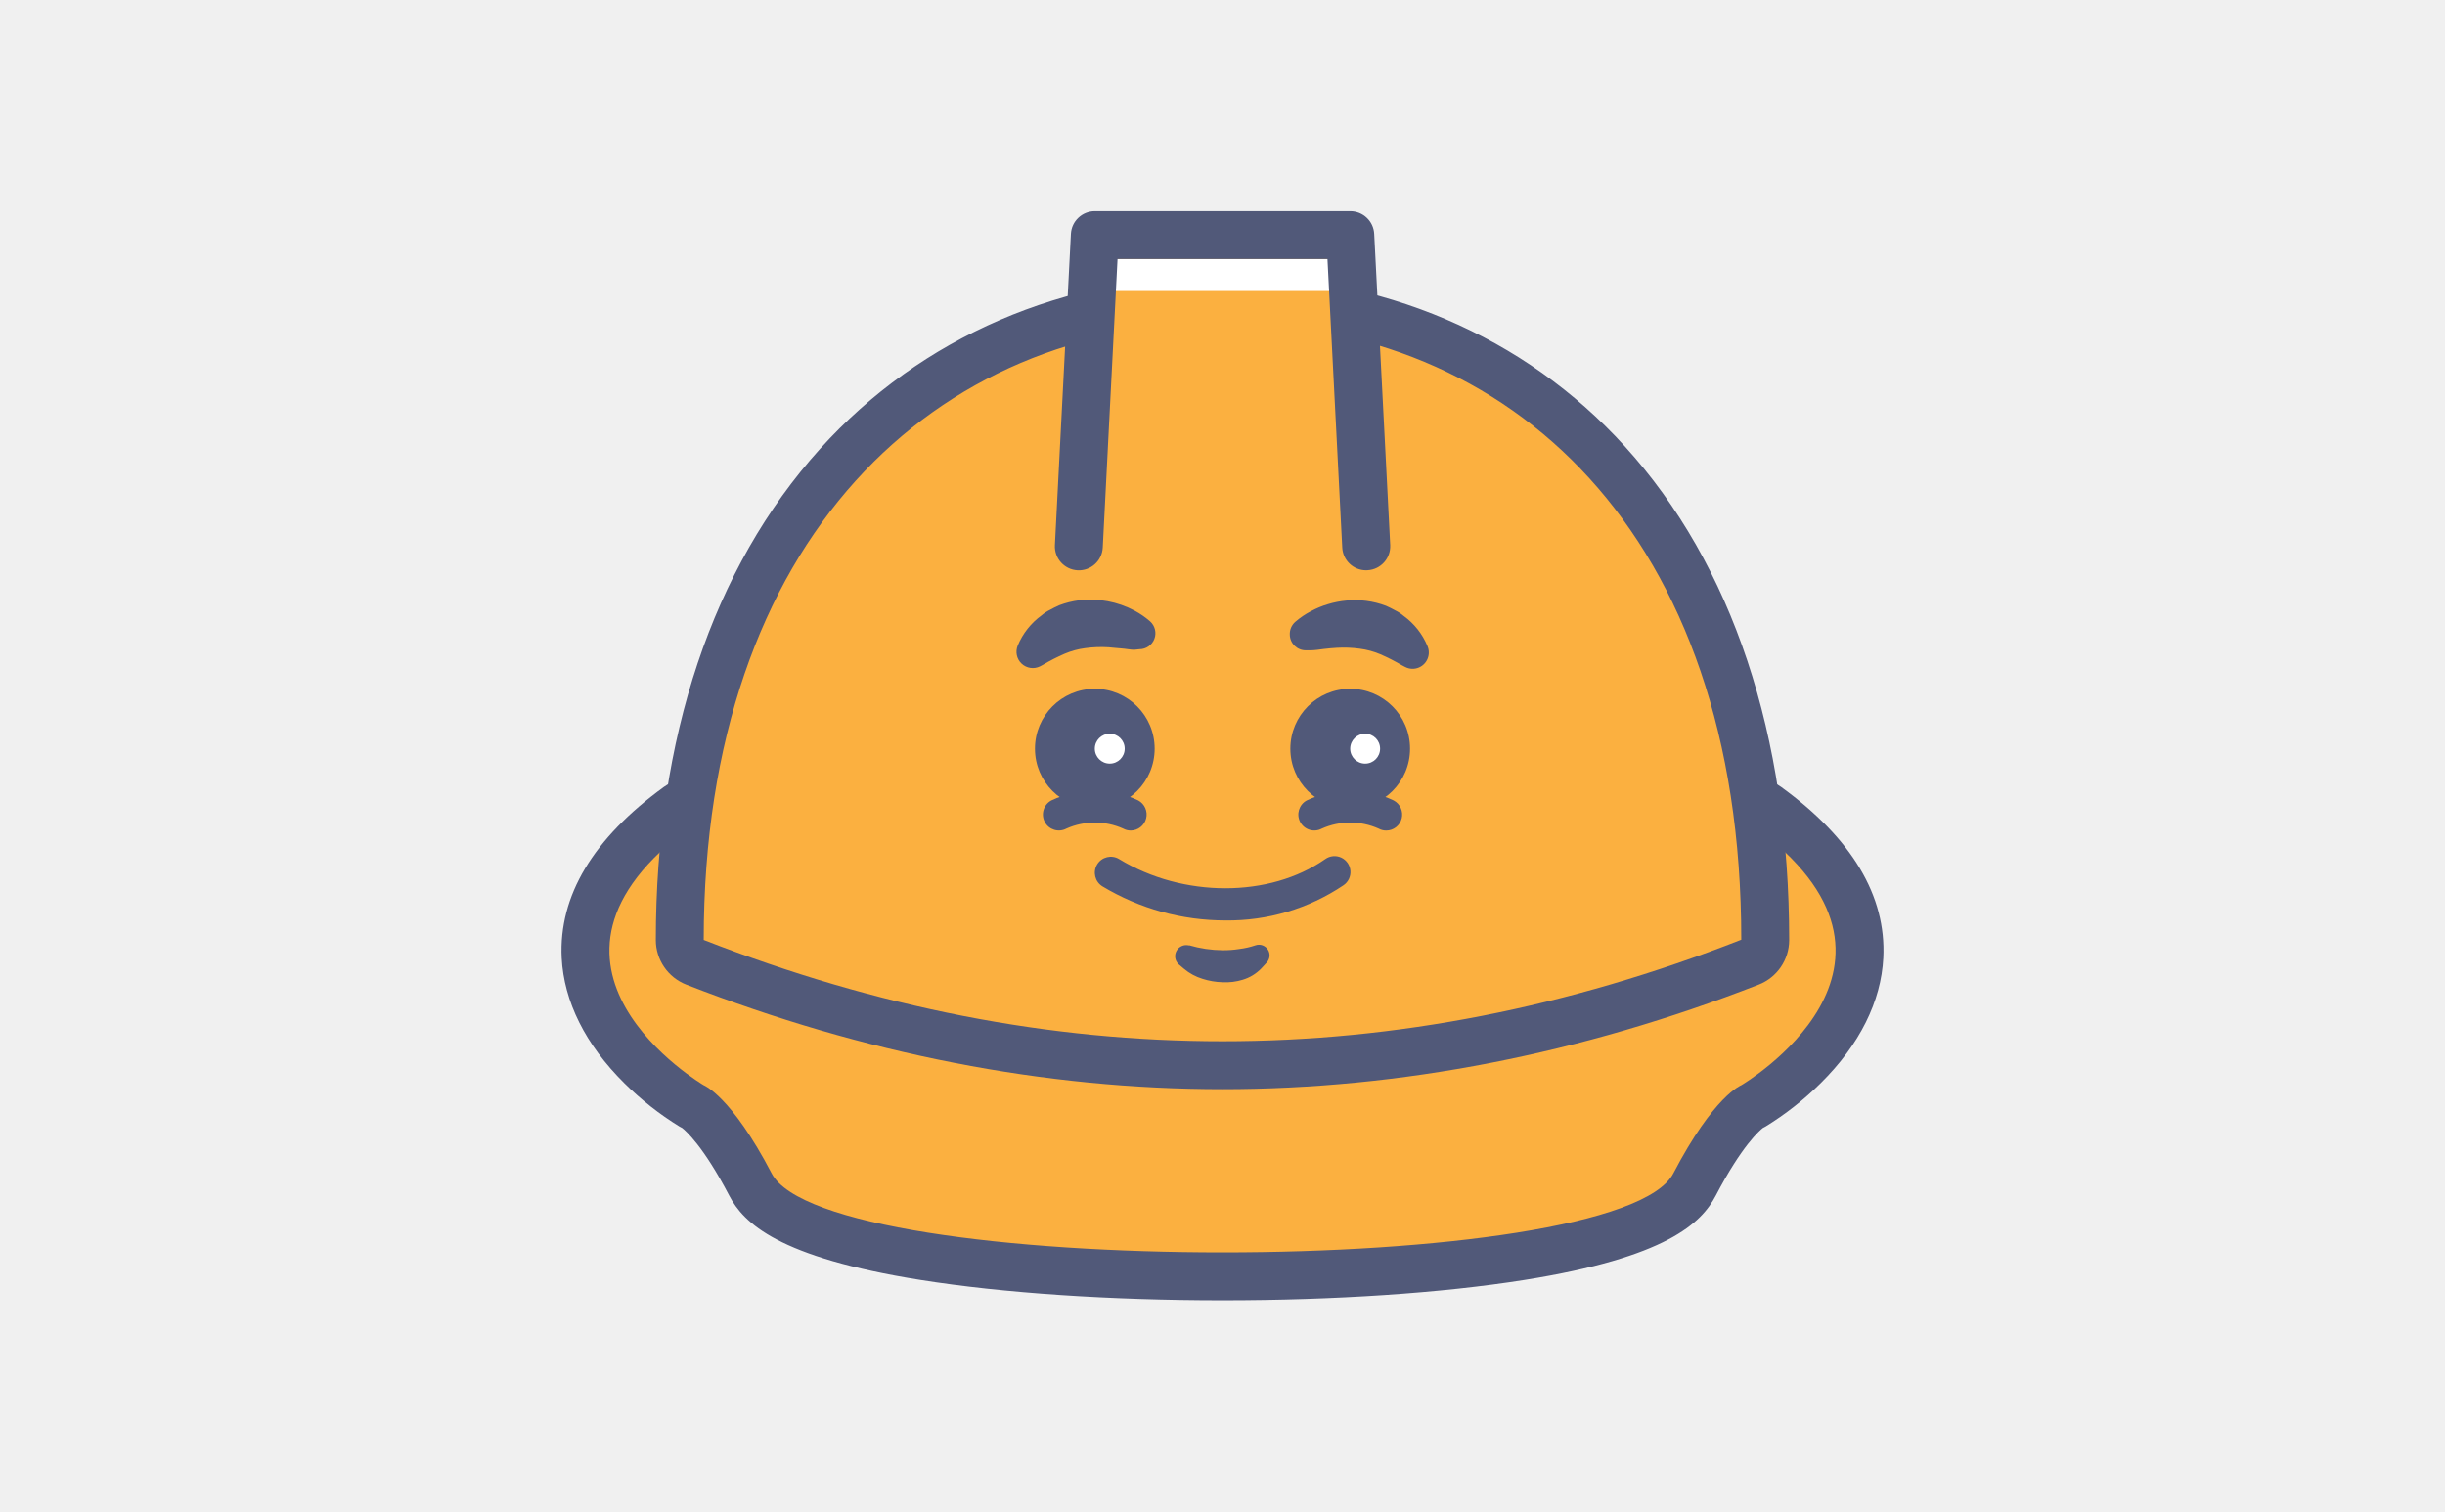
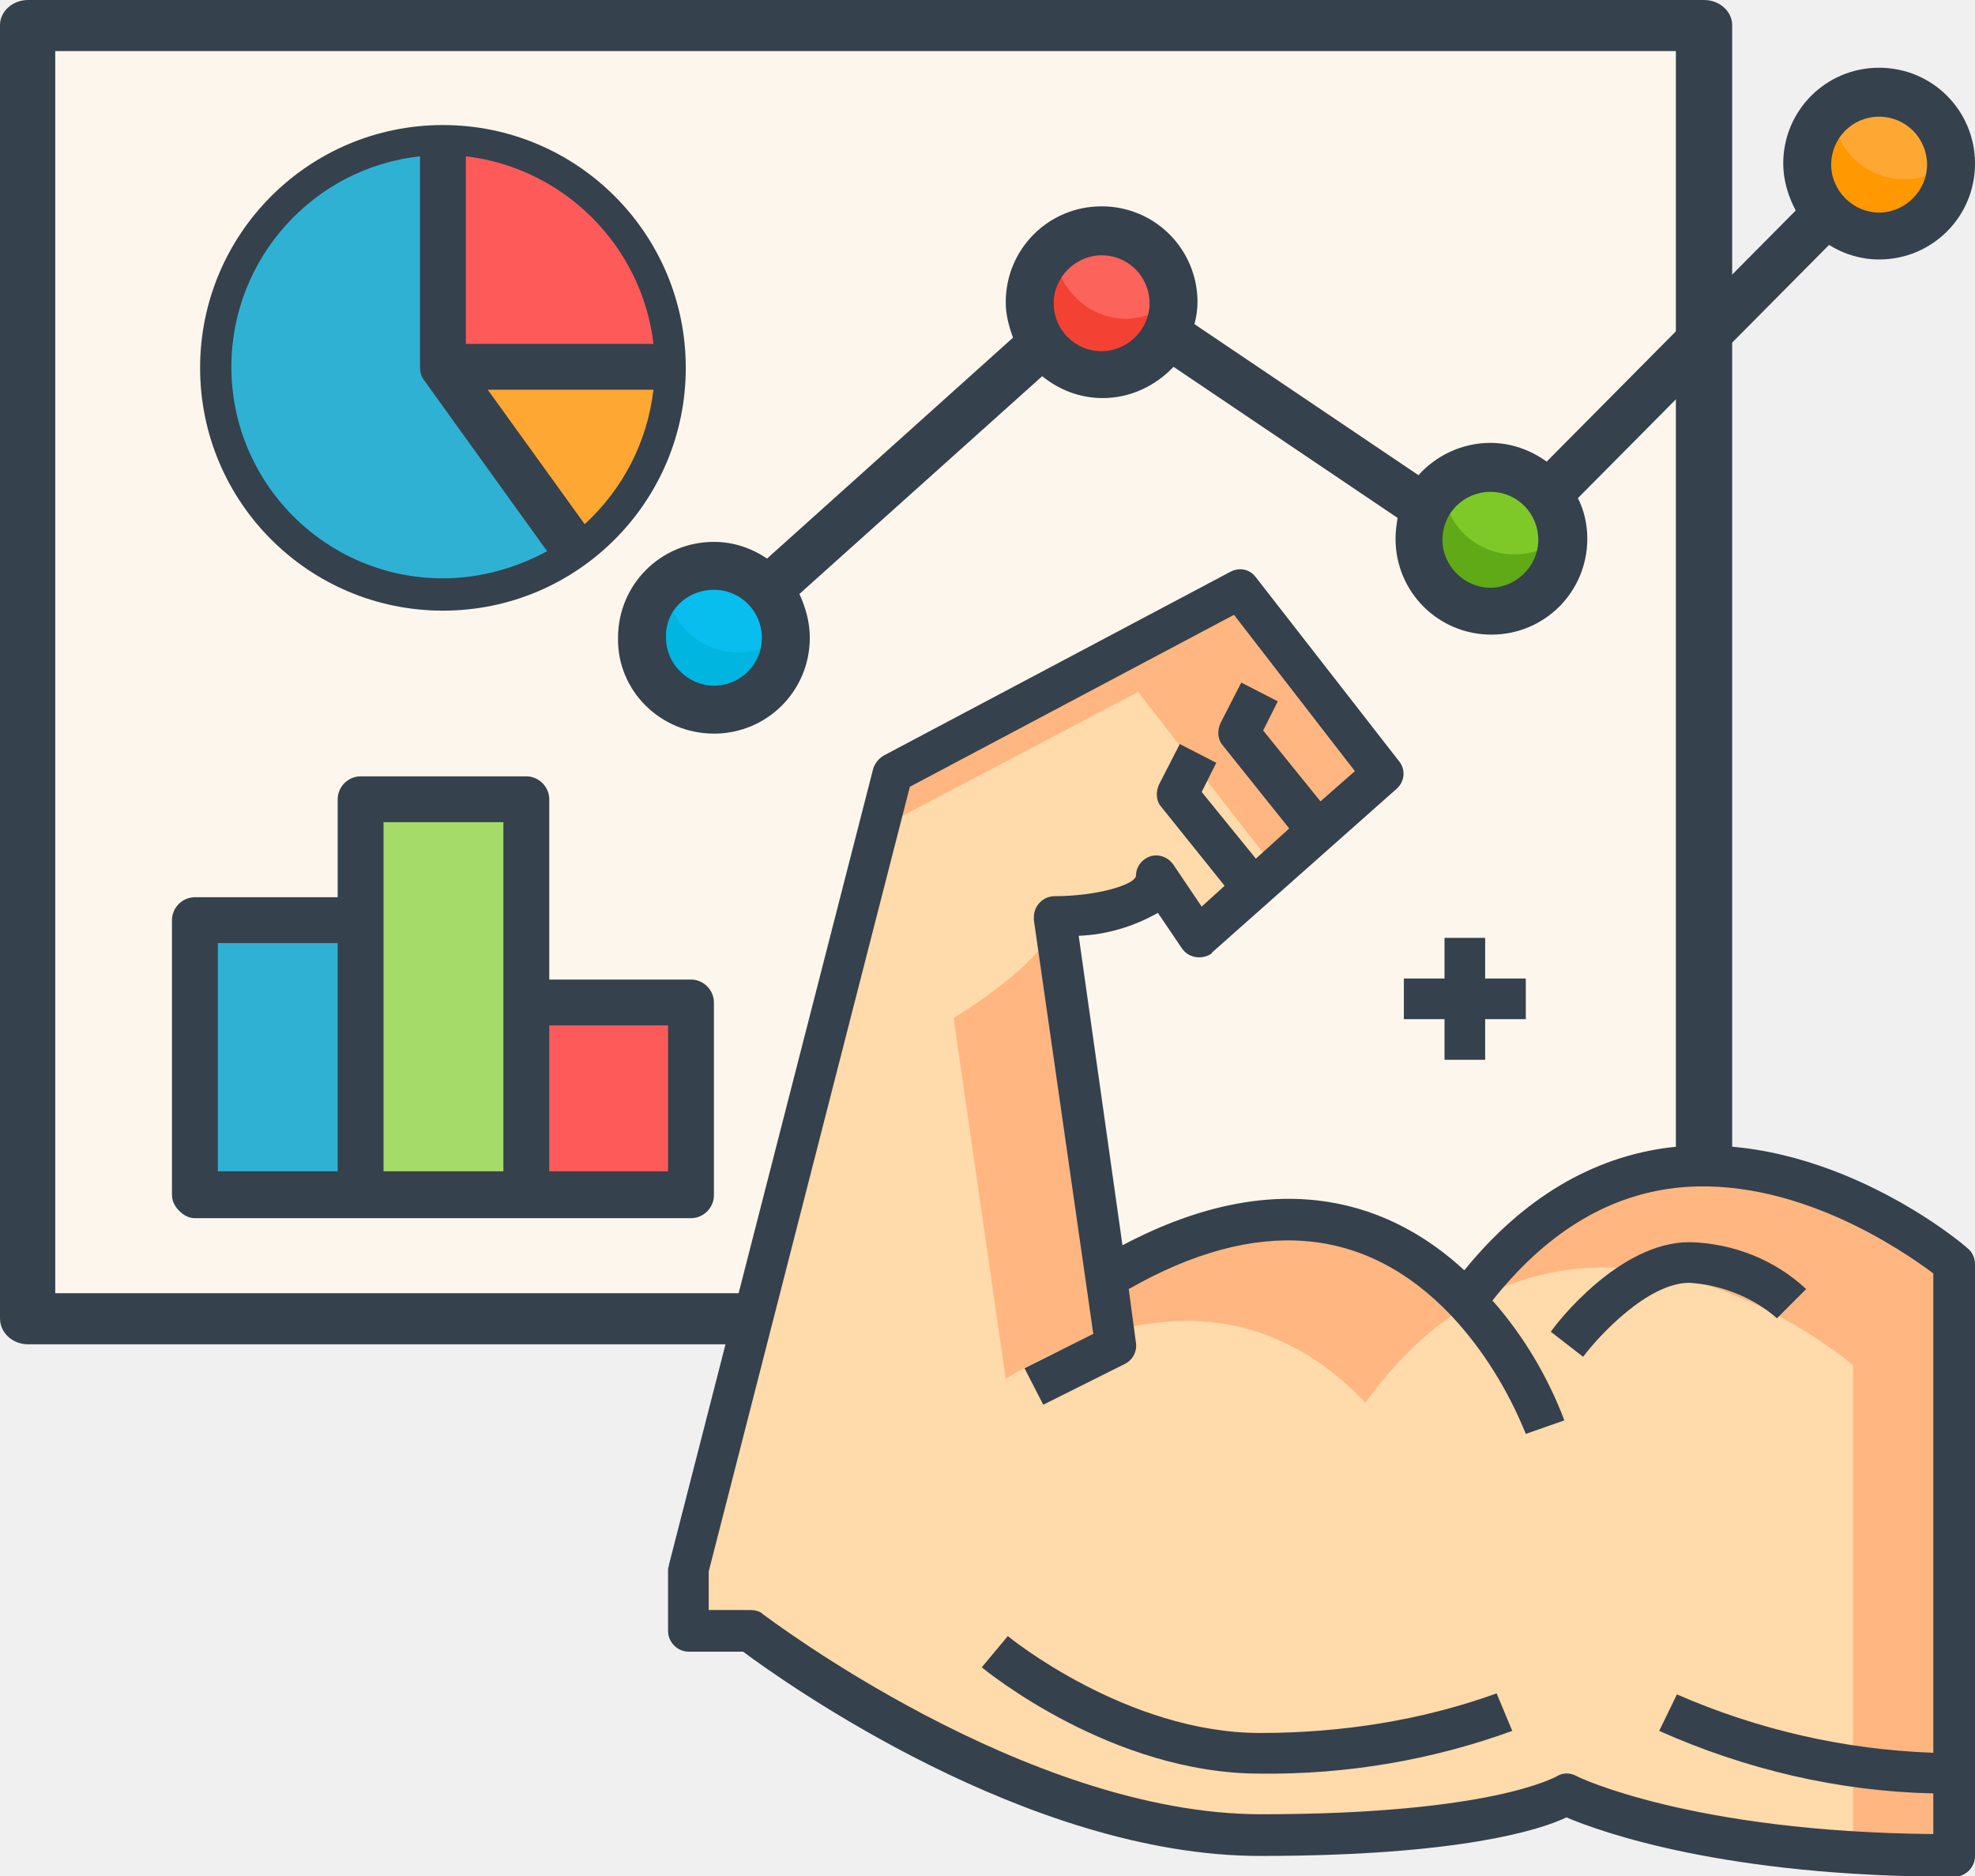
- <svg xmlns="http://www.w3.org/2000/svg" viewBox="0 0 440 272">
-   <defs>
-     <clipPath id="clip-path">
-       <path fill="none" d="M0 0h440v272H0z" />
-     </clipPath>
-     <style>.cls-4{fill:#fbb040}.cls-5{fill:#515979}.cls-7{fill:#fff}</style>
-   </defs>
-   <g style="isolation:isolate">
-     <g clip-path="url(#clip-path)" id="Layer_1" data-name="Layer 1">
-       <path class="cls-4" d="M220 229.69c-17.9 0-76.94-1.19-84.95-16.53-5.5-10.54-9.34-13.4-10.07-13.87-.25-.07-.2-.09-.52-.28-.75-.44-18.29-10.91-19.07-26.86-.47-9.6 5.12-18.7 16.62-27a4.19 4.19 0 011.34-.66l95.47-27.29a4.43 4.43 0 012.36 0l95.47 27.29a4.19 4.19 0 011.34.66c11.5 8.34 17.09 17.44 16.62 27-.78 15.95-18.32 26.42-19.07 26.86-.32.19-.27.21-.52.28-.73.47-4.57 3.33-10.07 13.87-8.01 15.34-67.05 16.53-84.95 16.53z" />
-       <path class="cls-5" d="M220 121.31l95.46 27.29c34.64 25.14-2.1 46.69-2.1 46.69s-4.92 1.86-12.23 15.88c-4.95 9.47-43 14.21-81.13 14.21s-76.18-4.74-81.13-14.21c-7.31-14-12.23-15.88-12.23-15.88s-36.74-21.55-2.1-46.69L220 121.31m0-8.62a8.69 8.69 0 00-2.37.33l-95.46 27.29a8.78 8.78 0 00-2.7 1.31c-12.74 9.25-18.93 19.6-18.39 30.74.39 7.84 4.28 15.64 11.27 22.56a55 55 0 009.93 7.81c.15.09.31.17.47.25.57.44 3.78 3.17 8.48 12.18 2.58 4.93 8.82 11.11 34.42 15.18C180.5 232.7 199.8 234 220 234s39.5-1.3 54.35-3.66c25.6-4.07 31.84-10.25 34.42-15.18 4.7-9 7.91-11.74 8.48-12.18.16-.08.32-.16.47-.25a55 55 0 009.93-7.81c7-6.92 10.88-14.72 11.27-22.56.54-11.14-5.65-21.49-18.39-30.74a8.78 8.78 0 00-2.7-1.31L222.37 113a8.69 8.69 0 00-2.37-.33z" />
-       <path class="cls-4" d="M220 191.68c-31.51 0-63.45-6.23-94.93-18.51a4.32 4.32 0 01-2.74-4c0-35.34 9.84-64.92 28.46-85.54C168.14 64.39 192.72 53.8 220 53.8s52 10.43 69.2 29.37c18.63 20.47 28.47 50.2 28.47 86a4.32 4.32 0 01-2.74 4c-31.48 12.28-63.42 18.51-94.93 18.51z" />
-       <path class="cls-5" d="M220 58.11c51.56 0 93.36 37.54 93.36 111q-46.68 18.27-93.36 18.27t-93.36-18.23c0-72.35 41.8-111 93.36-111m0-8.62c-28.52 0-54.23 11.09-72.41 31.23-19.34 21.43-29.57 52-29.57 88.43a8.62 8.62 0 005.49 8C155.48 189.66 188 196 220 196s64.52-6.33 96.49-18.81a8.62 8.62 0 005.49-8c0-36.87-10.23-67.6-29.59-88.88-18.05-19.89-43.76-30.82-72.39-30.82z" />
-       <path class="cls-4" d="M194.15 98.33l2.87-56.02h45.96l2.87 56.02" />
-       <path class="cls-7" d="M198.46 46.62h43.09v5.75h-43.09z" />
-       <path class="cls-5" d="M249.44 149.46a2.75 2.75 0 01-1.35-.35 12.53 12.53 0 00-10.21 0 2.87 2.87 0 11-2.72-5.06 18.23 18.23 0 0115.64 0 2.87 2.87 0 01-1.36 5.41z" />
-       <circle class="cls-5" cx="242.98" cy="134.73" r="10.77" />
-       <circle class="cls-7" cx="245.67" cy="134.73" r="2.69" />
-       <path class="cls-5" d="M233.09 111.91a14.55 14.55 0 012.81-1.91 16.17 16.17 0 013.06-1.27 16.74 16.74 0 016.91-.6 15.79 15.79 0 013.55.89c.57.23 1.11.54 1.65.82a7 7 0 011.53 1 12.73 12.73 0 014.28 5.41 2.93 2.93 0 01-1.5 3.86 2.89 2.89 0 01-2.52-.09l-.54-.28a35.07 35.07 0 00-3.92-2 14 14 0 00-3.69-1 21 21 0 00-4.18-.16c-.74.06-1.52.1-2.31.21s-1.66.23-2.32.24h-.9a2.87 2.87 0 01-2.89-2.84 2.9 2.9 0 01.98-2.28zM203.48 149.46a2.81 2.81 0 01-1.36-.35 12.53 12.53 0 00-10.21 0 2.87 2.87 0 11-2.71-5.06 18.23 18.23 0 0115.64 0 2.88 2.88 0 01-1.36 5.41z" />
-       <circle class="cls-5" cx="197.02" cy="134.73" r="10.77" />
-       <circle class="cls-7" cx="199.71" cy="134.73" r="2.69" />
-       <path class="cls-5" d="M204.1 116.93c-.66 0-1.55-.19-2.32-.24s-1.57-.15-2.31-.21a21 21 0 00-4.18.16 14 14 0 00-3.69 1 35.07 35.07 0 00-3.92 2l-.52.28a2.93 2.93 0 01-4-3.77 12.73 12.73 0 014.28-5.41 7 7 0 011.53-1c.54-.28 1.08-.59 1.65-.82a15.79 15.79 0 013.55-.89 16.94 16.94 0 0110 1.86 15.08 15.08 0 012.81 1.94 2.87 2.87 0 01-1.9 5zM220.52 165.64a42.88 42.88 0 01-22.12-6.13 2.87 2.87 0 013-4.91c11.5 7 27.09 7 37.09 0a2.87 2.87 0 113.28 4.71 37.2 37.2 0 01-21.25 6.33zM214 170.11a22.17 22.17 0 006 .89 18 18 0 003-.22 14.68 14.68 0 002.95-.67 1.91 1.91 0 012 3.12l-1 1.08a7.71 7.71 0 01-3.3 2 10.52 10.52 0 01-3.65.45 12.89 12.89 0 01-3.62-.62 9.43 9.43 0 01-3.3-1.79l-1-.84a2 2 0 011.89-3.37zM245.85 102.63a4.3 4.3 0 01-4.3-4.08l-2.66-51.93h-37.78l-2.66 51.93a4.31 4.31 0 01-8.61-.45l2.88-56A4.31 4.31 0 01197 38h46a4.31 4.31 0 014.3 4.09l2.88 56a4.32 4.32 0 01-4.09 4.53z" />
+ <svg xmlns="http://www.w3.org/2000/svg" version="1.1" id="Layer_1" x="0px" y="0px" viewBox="0 0 189.5 180" style="enable-background:new 0 0 189.5 180;" xml:space="preserve">
+   <style type="text/css">
+ 	.st0{fill-rule:evenodd;clip-rule:evenodd;fill:#FDF6EC;}
+ 	.st1{fill-rule:evenodd;clip-rule:evenodd;fill:#FFB54C;}
+ 	.st2{fill-rule:evenodd;clip-rule:evenodd;fill:#35414D;}
+ 	.st3{fill-rule:evenodd;clip-rule:evenodd;fill:#FFA733;}
+ 	.st4{fill-rule:evenodd;clip-rule:evenodd;fill:#2FB1D4;}
+ 	.st5{fill-rule:evenodd;clip-rule:evenodd;fill:#FF5A5A;}
+ 	.st6{fill:#07BEEF;}
+ 	.st7{fill:#FC635B;}
+ 	.st8{fill:#7EC927;}
+ 	.st9{fill:#FFA733;}
+ 	.st10{fill:#00B6E0;}
+ 	.st11{fill:#F34234;}
+ 	.st12{fill:#60A917;}
+ 	.st13{fill:#FF9801;}
+ 	.st14{fill:#35414D;}
+ 	.st15{fill-rule:evenodd;clip-rule:evenodd;fill:#A5DC69;}
+ 	.st16{fill:#FFDAAA;}
+ 	.st17{fill:#FFB680;}
+ </style>
+   <g>
+     <g>
+       <path class="st0" d="M5.3,1.6h156.8v125.1H5.3L5.3,1.6z" />
+       <g>
+         <path class="st1" d="M65,35.2c0,7-3.2,13.9-9.4,18.3L42.5,35.2h3.8L65,35.2z" />
+         <circle class="st2" cx="42.5" cy="35.3" r="23.3" />
+         <circle class="st2" cx="42.5" cy="35.2" r="22.5" />
+         <path class="st2" d="M42.5,12.7C54.9,12.7,65,22.8,65,35.2H42.5V12.7z" />
+         <path class="st3" d="M56.1,50.3l-9.3-12.9h15.9C62.1,42.5,59.7,47,56.1,50.3L56.1,50.3z" />
+         <path class="st4" d="M22.2,35.2c0,11.2,9.1,20.3,20.3,20.3c3.6,0,7-1,10-2.6L40.7,36.5l0,0c-0.3-0.4-0.4-0.8-0.4-1.3V15     C30.1,16.1,22.2,24.8,22.2,35.2z" />
+         <path class="st5" d="M62.7,33h-18V15C54.1,16.1,61.6,23.6,62.7,33z" />
+       </g>
+       <g>
+         <path class="st6" d="M75.3,61.2c0,3.8-3.1,6.9-6.9,6.9s-6.9-3.1-6.9-6.9c0-3.8,3.1-6.9,6.9-6.9S75.3,57.4,75.3,61.2L75.3,61.2z" />
+         <path class="st7" d="M112.6,29.1c0,3.8-3.1,6.9-6.9,6.9s-6.9-3.1-6.9-6.9c0-3.8,3.1-6.9,6.9-6.9S112.6,25.3,112.6,29.1z" />
+         <path class="st8" d="M149.9,51.8c0,3.8-3.1,6.9-6.9,6.9c-3.8,0-6.9-3.1-6.9-6.9c0-3.8,3.1-6.9,6.9-6.9S149.9,48,149.9,51.8     L149.9,51.8z" />
+         <path class="st9" d="M187.2,15.8c0,3.8-3.1,6.9-6.9,6.9c-3.8,0-6.9-3.1-6.9-6.9c0-3.8,3.1-6.9,6.9-6.9     C184.1,8.9,187.2,12,187.2,15.8z" />
+         <path class="st10" d="M75.3,60.9v0.3c0,3.9-3.1,7-6.9,7s-6.9-3.1-6.9-7c0-2.1,0.9-3.9,2.4-5.2c0.2,3.7,3.2,6.6,6.9,6.6     C72.6,62.6,74.1,62,75.3,60.9z" />
+         <path class="st11" d="M112.6,28.8v0.3c0,3.9-3.1,7-6.9,7c-3.8,0-6.9-3.1-6.9-7c0-2.1,0.9-3.9,2.4-5.2c0.1,3.7,3.2,6.7,6.9,6.7     C109.9,30.5,111.4,29.9,112.6,28.8L112.6,28.8z" />
+         <path class="st12" d="M149.9,51.5v0.3c0,3.8-3.1,6.9-6.9,6.9c-3.8,0-7-3.1-7-6.9c0-2.1,0.9-3.9,2.4-5.2c0.2,3.7,3.2,6.6,6.9,6.6     C147.1,53.2,148.7,52.6,149.9,51.5L149.9,51.5z" />
+         <path class="st13" d="M187.2,15.5v0.3c0,3.8-3.1,6.9-6.9,6.9c-3.8,0-6.9-3.1-6.9-6.9c0-2.1,0.9-3.9,2.4-5.2     c0.2,3.7,3.2,6.6,6.9,6.6C184.4,17.2,186,16.6,187.2,15.5z" />
+         <path class="st14" d="M68.5,70.4c5.1,0,9.2-4.1,9.2-9.2c0-1.5-0.4-2.9-1-4.2l23.3-20.9c1.6,1.3,3.6,2.1,5.8,2.1     c2.7,0,5.1-1.2,6.8-3l21.5,14.5c-0.1,0.6-0.2,1.3-0.2,2c0,5.1,4.1,9.2,9.2,9.2c5.1,0,9.2-4.1,9.2-9.2c0-1.4-0.3-2.7-0.9-3.9     l24.1-24.3c1.4,0.9,3.1,1.4,4.8,1.4c5.1,0,9.2-4.1,9.2-9.2c0-5.1-4.1-9.2-9.2-9.2c-5.1,0-9.2,4.1-9.2,9.2c0,1.6,0.5,3.2,1.2,4.5     l-23.9,24.1c-1.5-1.1-3.4-1.8-5.4-1.8c-2.7,0-5.2,1.2-6.9,3.1l-21.5-14.5c0.2-0.7,0.3-1.4,0.3-2.1c0-5.1-4.1-9.2-9.2-9.2     c-5.1,0-9.2,4.1-9.2,9.2c0,1.2,0.3,2.3,0.7,3.4L73.6,53.6c-1.5-1-3.2-1.6-5.1-1.6c-5.1,0-9.2,4.1-9.2,9.2     C59.2,66.3,63.4,70.4,68.5,70.4z M180.3,11.2c2.6,0,4.6,2.1,4.6,4.6s-2.1,4.6-4.6,4.6s-4.6-2.1-4.6-4.6S177.7,11.2,180.3,11.2z      M143,47.2c2.6,0,4.6,2.1,4.6,4.6s-2.1,4.6-4.6,4.6s-4.6-2.1-4.6-4.6C138.4,49.2,140.5,47.2,143,47.2L143,47.2z M105.7,24.5     c2.6,0,4.6,2.1,4.6,4.6s-2.1,4.6-4.6,4.6c-2.6,0-4.6-2.1-4.6-4.6C101.1,26.6,103.2,24.5,105.7,24.5L105.7,24.5z M68.5,56.6     c2.6,0,4.6,2.1,4.6,4.6c0,2.6-2.1,4.6-4.6,4.6s-4.6-2.1-4.6-4.6C63.8,58.6,65.9,56.6,68.5,56.6L68.5,56.6z" />
+       </g>
+       <g>
+         <path class="st5" d="M50.5,96.2h15.9v18.4H50.5L50.5,96.2z" />
+         <path class="st15" d="M34.6,76.7h15.9v37.9H34.6L34.6,76.7z" />
+         <path class="st4" d="M18.7,88.3h15.9v26.3H18.7L18.7,88.3z" />
+         <path class="st14" d="M18.7,116.9h47.6c1.2,0,2.2-1,2.2-2.2V96.2c0-1.2-1-2.2-2.2-2.2H52.7V76.7c0-1.2-1-2.2-2.2-2.2H34.6     c-1.2,0-2.2,1-2.2,2.2v9.4H18.7c-1.2,0-2.2,1-2.2,2.2v26.3c0,0.6,0.2,1.1,0.7,1.6C17.6,116.6,18.1,116.9,18.7,116.9z M52.7,98.4     h11.4v14H52.7V98.4z M36.8,78.9h11.5v33.5H36.8V78.9z M20.9,90.5h11.5v21.9H20.9V90.5z" />
+       </g>
+       <path class="st14" d="M2.7,129h160.8c1.5,0,2.7-1.1,2.7-2.4V37.7v-7.3v-4.9v-4.3V2.4c0-1.3-1.2-2.4-2.7-2.4H2.7C1.2,0,0,1.1,0,2.4    v22.2v1v4.9V35v91.5C0,127.9,1.2,129,2.7,129z M5.3,4.9h155.5v119.2H5.3V4.9z" />
+     </g>
+     <g id="_18-Muscle_1_">
+       <path class="st16" d="M187.5,170.2v7.8c-25.5,0-37.2-5.9-37.2-5.9s-5.9,3.9-29.4,3.9s-49-19.6-49-19.6h-5.9v-5.9l19.6-76.4    L119,56.6l13.7,17.6l-6.2,5.5l-6.2,5.5l-5.3,4.7l-3.9-5.9c0,3.9-9.8,3.9-9.8,3.9l5,34.6c16.9-10.1,28-4.6,34.5,2.3    c19.6-26.9,46.8-3.6,46.8-3.6V170.2z" />
+       <path class="st17" d="M109.2,66.4l13.2,17l4.1-3.6l6.2-5.5L119,56.6L85.7,74.2l-1.4,5.3L109.2,66.4z" />
+       <path class="st17" d="M140.8,124.8c-6.5-6.9-17.6-12.3-34.5-2.3l-3.9-27.1l-1.1-7.5c0,3.9-9.8,9.8-9.8,9.8l5,34.6    c16.9-10.1,28-4.6,34.5,2.3c19.6-26.9,46.8-3.6,46.8-3.6v46.7c3,0.2,6.3,0.3,9.8,0.3v-56.8C187.5,121.2,160.3,97.9,140.8,124.8    L140.8,124.8z" />
+       <path class="st14" d="M188.8,119.8c-0.5-0.5-13.5-11.4-28.5-9.7c-7.5,0.9-14.2,4.9-19.8,11.8c-6.6-6.1-17.3-10.6-32.8-2.4    l-4.2-29.7c2.7-0.1,5.3-0.9,7.6-2.2l2.3,3.4c0.6,0.9,1.8,1.1,2.7,0.6c0.1-0.1,0.2-0.1,0.2-0.2L134,75.7c0.8-0.7,0.9-1.9,0.2-2.7    l-13.7-17.6c-0.6-0.8-1.6-1-2.5-0.5L84.8,72.5c-0.5,0.3-0.8,0.7-1,1.2l-19.6,76.4c0,0.2-0.1,0.3-0.1,0.5v5.9c0,1.1,0.9,2,2,2h5.2    c3.9,2.9,27.3,19.6,49.6,19.6c19.1,0,26.9-2.5,29.4-3.7c3.3,1.4,15.2,5.7,37.2,5.7c1.1,0,2-0.9,2-2v-56.8    C189.5,120.7,189.2,120.1,188.8,119.8L188.8,119.8z M151.2,170.4c-0.6-0.3-1.3-0.3-1.9,0.1c-0.1,0-6.1,3.6-28.3,3.6    c-22.6,0-47.5-19-47.8-19.2c-0.3-0.3-0.8-0.4-1.2-0.4H68v-3.7l19.3-75.3l31.1-16.5L130,74l-3.3,2.9l-5.5-6.8l1.4-2.8l-3.5-1.8    l-2,3.9c-0.3,0.7-0.3,1.5,0.2,2.1l6.4,8l-3.2,2.9l-5.2-6.4l1.4-2.8l-3.5-1.8l-2,3.9c-0.3,0.7-0.3,1.5,0.2,2.1l6.1,7.6l-2.2,2    l-2.7-4c-0.6-0.9-1.8-1.2-2.7-0.6c-0.6,0.4-0.9,1-0.9,1.6c0,0.9-3.8,2-7.8,2c-1.1,0-2,0.9-2,2c0,0.1,0,0.2,0,0.3l5.7,39.7    l-6.6,3.3l1.8,3.5l7.8-3.9c0.8-0.4,1.2-1.2,1.1-2l-0.7-5.2c12.3-7,22.7-6.1,30.9,2.5c3.1,3.3,5.5,7.2,7.2,11.4l3.7-1.3    c-1.6-4.2-3.9-8.1-6.9-11.5c5-6.3,10.8-10,17.5-10.8c11.4-1.3,22,6.1,24.8,8.2v46c-8.5-0.3-16.8-2.2-24.6-5.6l-1.7,3.5    c8.3,3.7,17.2,5.8,26.3,6v3.9C162.3,175.8,151.3,170.5,151.2,170.4L151.2,170.4z" />
+       <path class="st14" d="M120.9,166.3c-12.8,0-24.1-9.2-24.2-9.3l-2.5,3c0.5,0.4,12.5,10.2,26.7,10.2c8.3,0.1,16.5-1.3,24.2-4.1    l-1.5-3.6C136.4,165.1,128.7,166.3,120.9,166.3L120.9,166.3z" />
+       <path class="st14" d="M170.5,126.5l2.8-2.8c-3-2.8-7-4.4-11.2-4.5c-6.7,0-12.7,7.7-13.3,8.6l3.1,2.4c1.5-2,6.2-7.1,10.2-7.1    C165.2,123.3,168.2,124.5,170.5,126.5L170.5,126.5z" />
+       <path class="st14" d="M138.6,101.7h3.9v-3.9h3.9v-3.9h-3.9v-3.9h-3.9v3.9h-3.9v3.9h3.9V101.7z" />
    </g>
  </g>
</svg>
